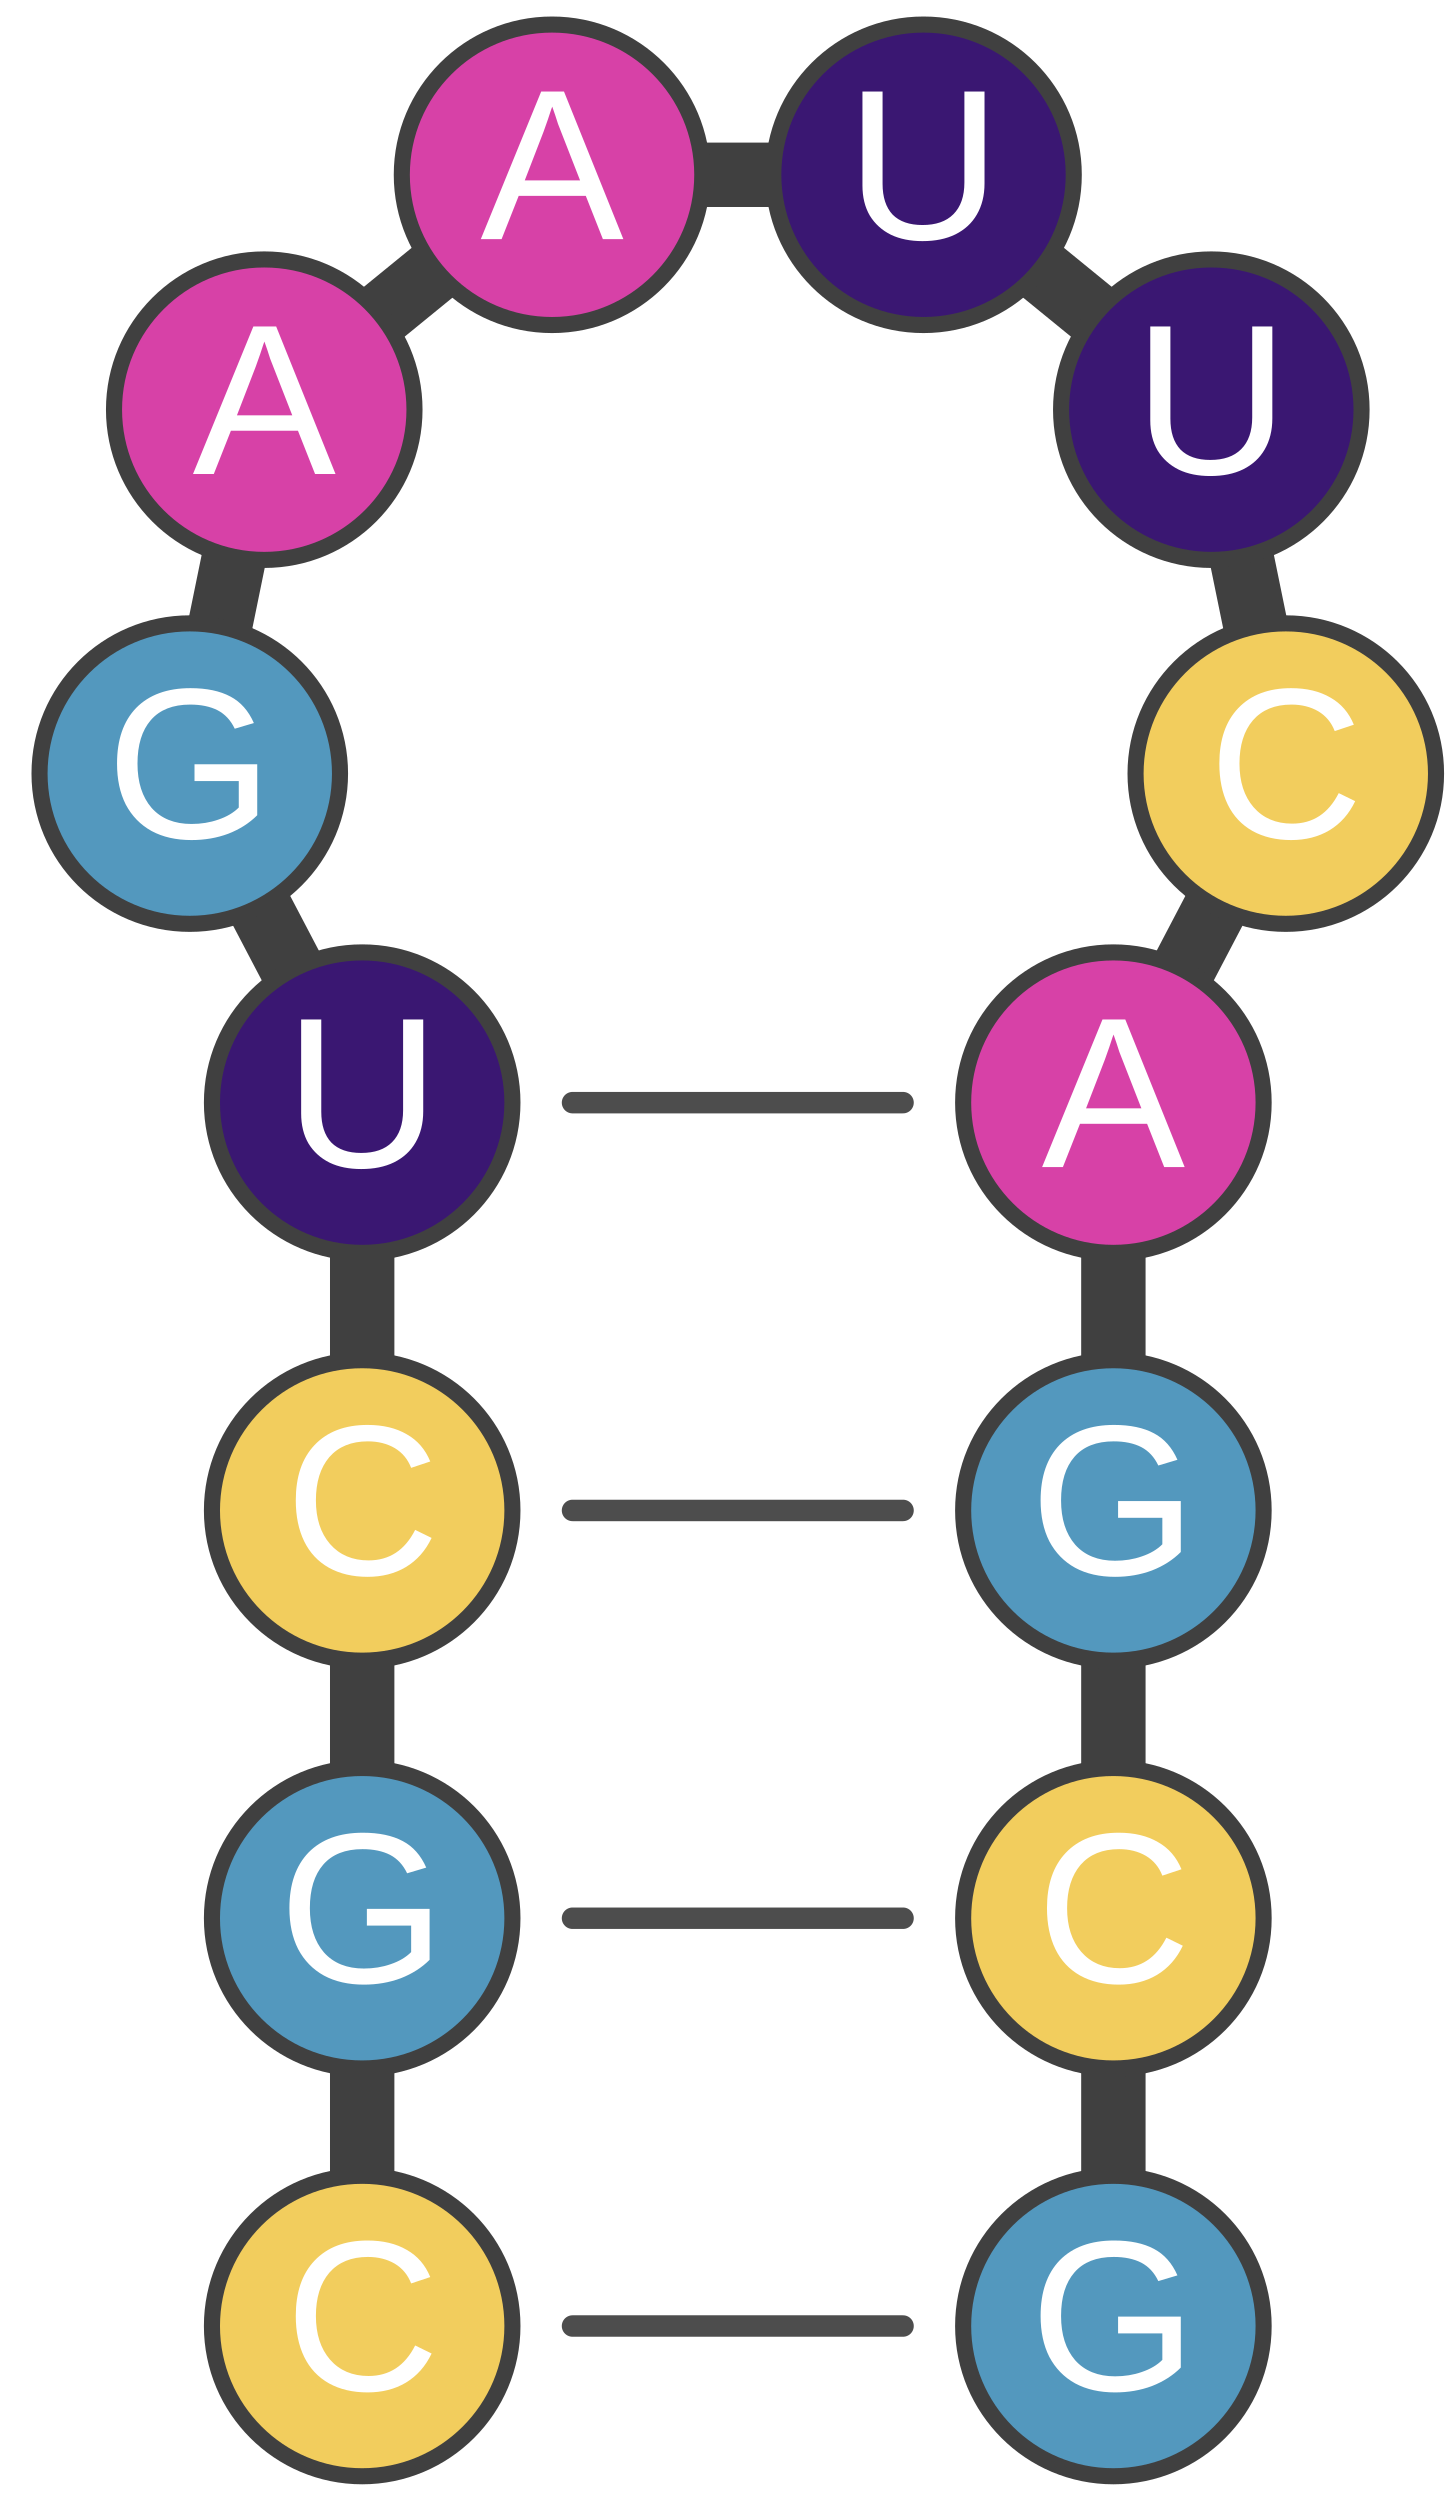
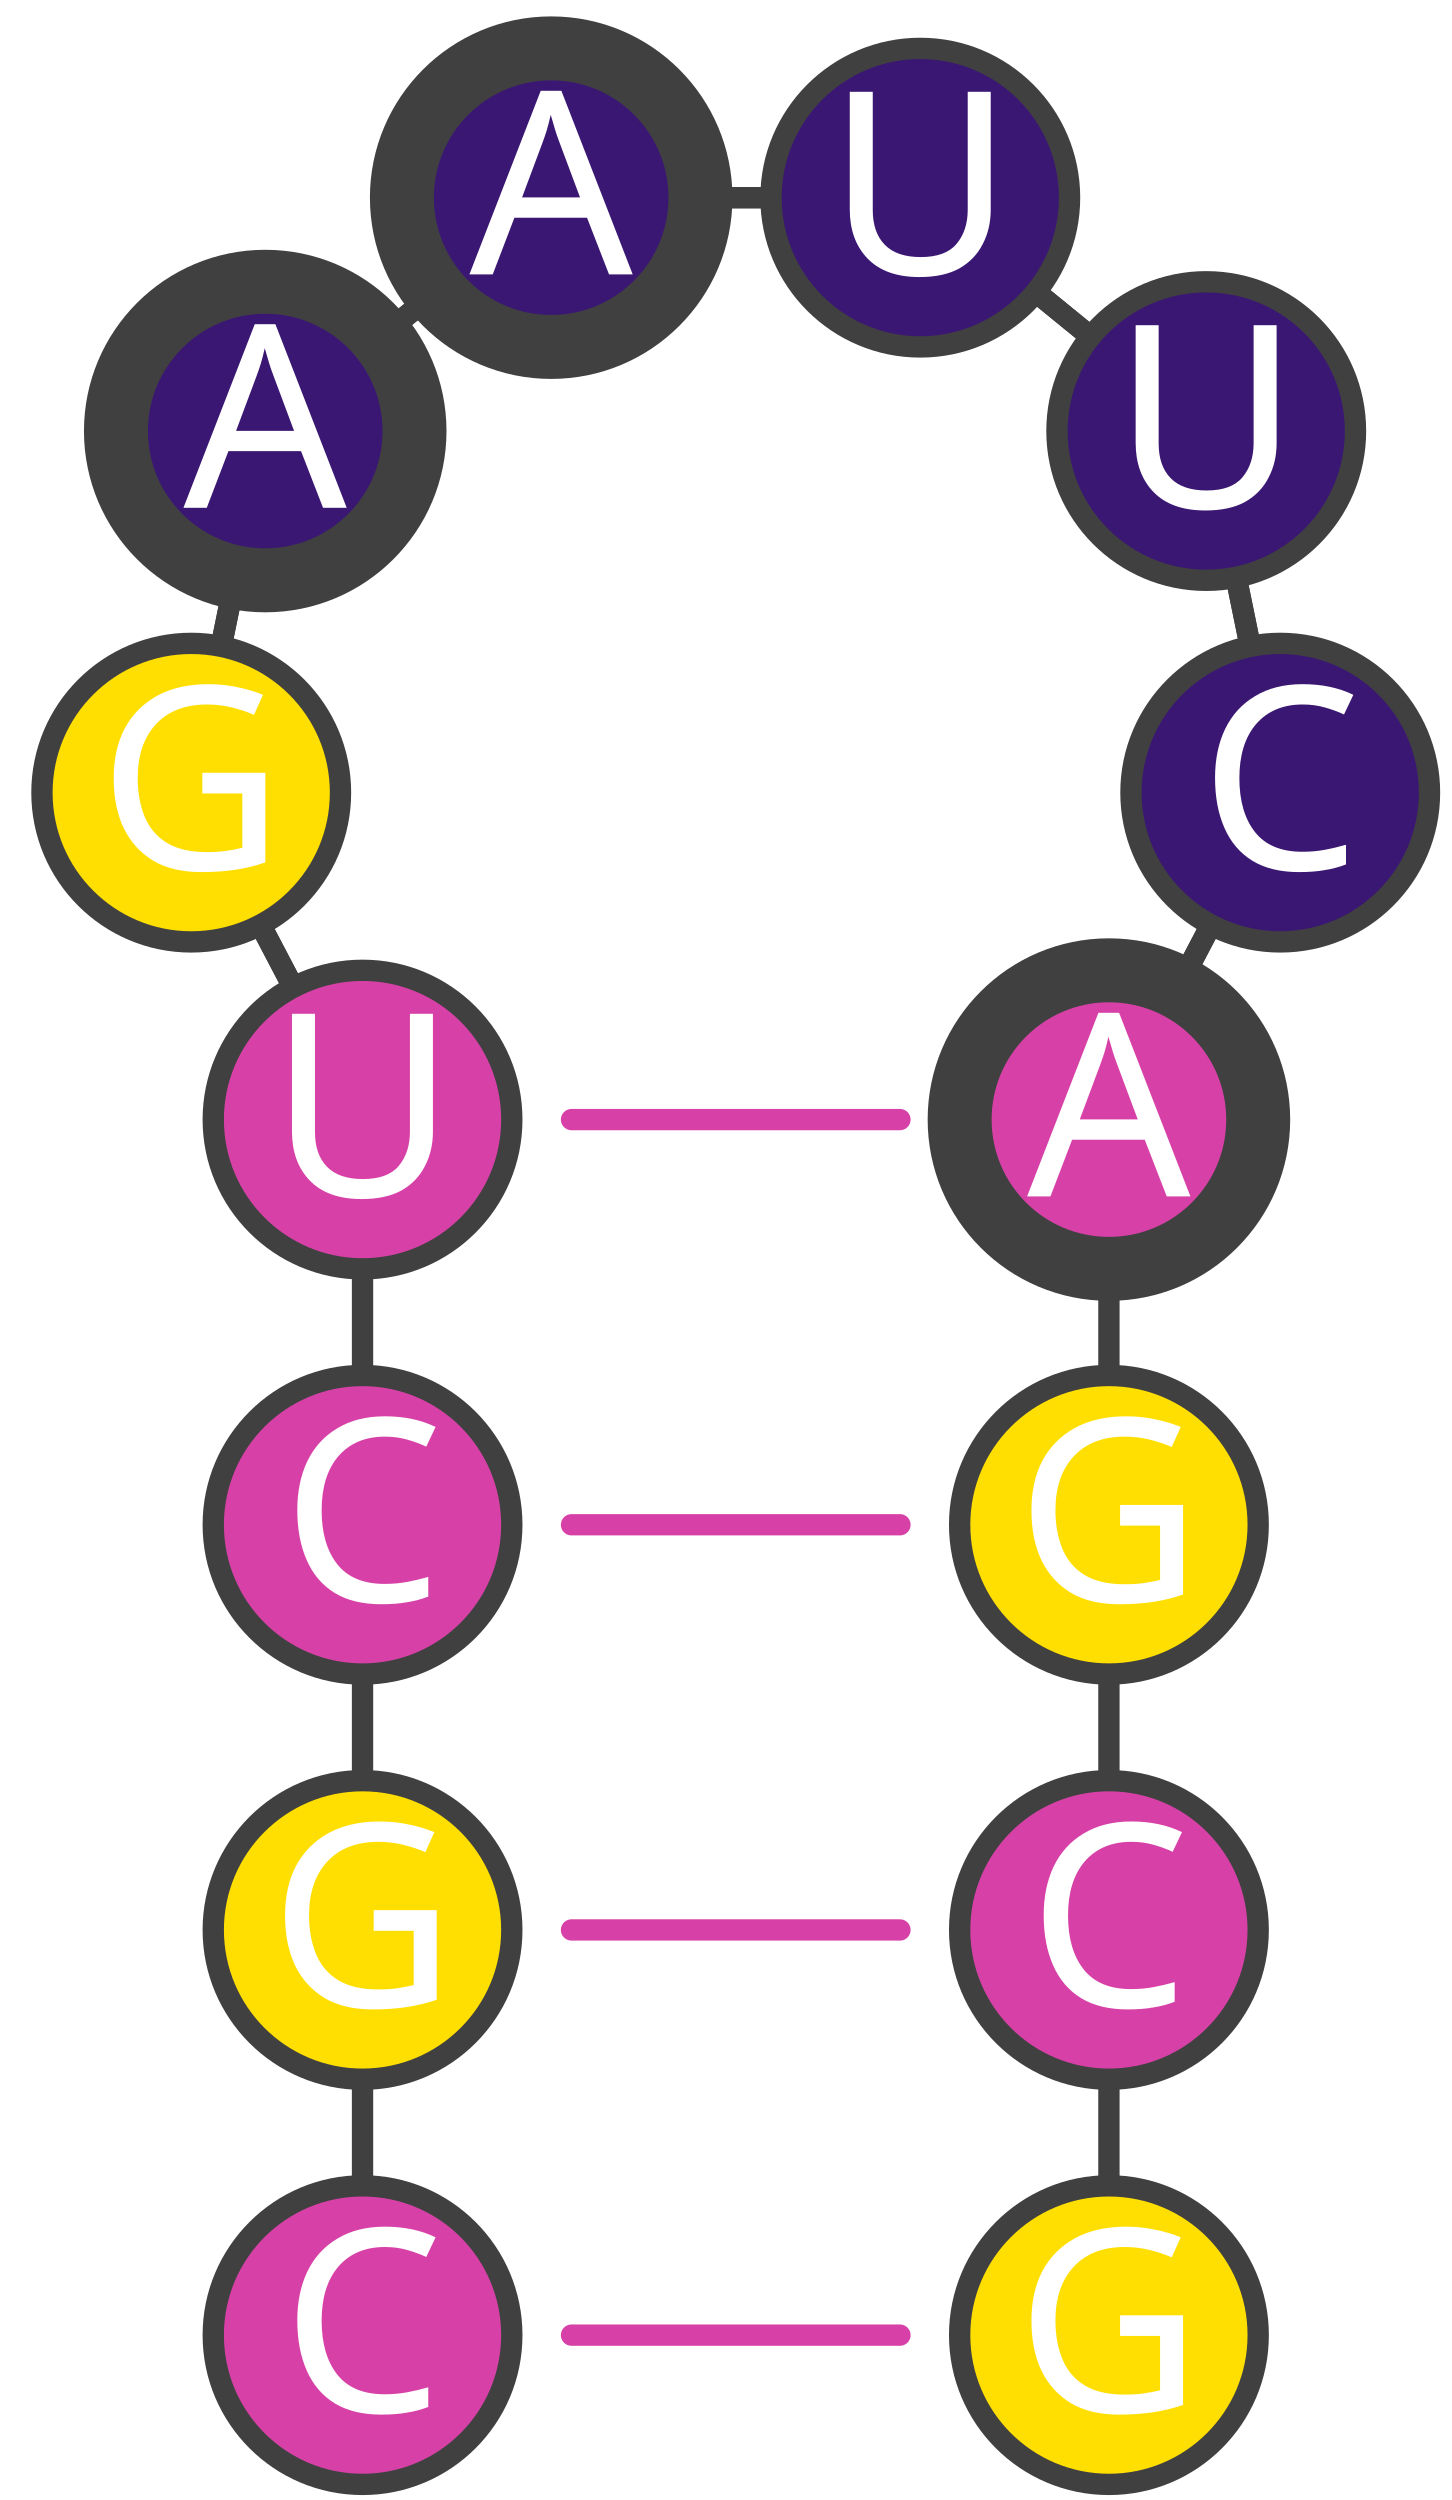
- <svg xmlns="http://www.w3.org/2000/svg" viewBox="0 0 67.316 116.481">
-   <path d="M26.675,108.375l15.4,0.0" style="fill:none;stroke:rgb(77, 77, 77);stroke-width:1.0;stroke-linecap:round;" />
-   <path d="M26.675,89.375l15.4,0.0" style="fill:none;stroke:rgb(77, 77, 77);stroke-width:1.0;stroke-linecap:round;" />
-   <path d="M26.675,70.375l15.4,0.0" style="fill:none;stroke:rgb(77, 77, 77);stroke-width:1.0;stroke-linecap:round;" />
-   <path d="M26.675,51.375l15.4,0.0" style="fill:none;stroke:rgb(77, 77, 77);stroke-width:1.0;stroke-linecap:round;" />
-   <path d="M16.875,101.375l0.0,-5.0" style="fill:none;stroke:rgb(64, 64, 64);stroke-width:3.0;" />
-   <path d="M16.875,82.375l0.0,-5.0" style="fill:none;stroke:rgb(64, 64, 64);stroke-width:3.0;" />
-   <path d="M16.875,63.375l0.0,-5.0" style="fill:none;stroke:rgb(64, 64, 64);stroke-width:3.0;" />
-   <path d="M13.626,45.175l-1.535,-2.93" style="fill:none;stroke:rgb(64, 64, 64);stroke-width:3.0;" />
-   <path d="M10.245,29.186l0.663,-3.241" style="fill:none;stroke:rgb(64, 64, 64);stroke-width:3.0;" />
-   <path d="M17.735,14.662l2.563,-2.091" style="fill:none;stroke:rgb(64, 64, 64);stroke-width:3.0;" />
-   <path d="M32.721,8.144l3.308,0.0" style="fill:none;stroke:rgb(64, 64, 64);stroke-width:3.0;" />
-   <path d="M48.452,12.57l2.563,2.091" style="fill:none;stroke:rgb(64, 64, 64);stroke-width:3.0;" />
-   <path d="M57.841,25.946l0.663,3.241" style="fill:none;stroke:rgb(64, 64, 64);stroke-width:3.0;" />
-   <path d="M56.659,42.245l-1.535,2.93" style="fill:none;stroke:rgb(64, 64, 64);stroke-width:3.0;" />
-   <path d="M51.875,58.375l0.0,5.0" style="fill:none;stroke:rgb(64, 64, 64);stroke-width:3.0;" />
-   <path d="M51.875,77.375l0.0,5.0" style="fill:none;stroke:rgb(64, 64, 64);stroke-width:3.0;" />
-   <path d="M51.875,96.375l0.0,5.0" style="fill:none;stroke:rgb(64, 64, 64);stroke-width:3.0;" />
+ <svg xmlns="http://www.w3.org/2000/svg" viewBox="0 0 68.066 117.231">
+   <path d="M26.8,109.5l15.4,0.0" style="fill:none;stroke:rgb(215, 65, 167);stroke-width:1.0;stroke-linecap:round;" />
+   <path d="M26.8,90.5l15.4,0.0" style="fill:none;stroke:rgb(215, 65, 167);stroke-width:1.0;stroke-linecap:round;" />
+   <path d="M26.8,71.5l15.4,0.0" style="fill:none;stroke:rgb(215, 65, 167);stroke-width:1.0;stroke-linecap:round;" />
+   <path d="M26.8,52.5l15.4,0.0" style="fill:none;stroke:rgb(215, 65, 167);stroke-width:1.0;stroke-linecap:round;" />
+   <path d="M17.0,102.5l0.0,-5.0" style="fill:none;stroke:rgb(64, 64, 64);stroke-width:1.0;" />
+   <path d="M17.0,83.5l0.0,-5.0" style="fill:none;stroke:rgb(64, 64, 64);stroke-width:1.0;" />
+   <path d="M17.0,64.5l0.0,-5.0" style="fill:none;stroke:rgb(64, 64, 64);stroke-width:1.0;" />
+   <path d="M52.0,59.5l0.0,5.0" style="fill:none;stroke:rgb(64, 64, 64);stroke-width:1.0;" />
+   <path d="M52.0,78.5l0.0,5.0" style="fill:none;stroke:rgb(64, 64, 64);stroke-width:1.0;" />
+   <path d="M52.0,97.5l0.0,5.0" style="fill:none;stroke:rgb(64, 64, 64);stroke-width:1.0;" />
+   <path d="M13.751,46.3l-1.535,-2.93" style="fill:none;stroke:rgb(64, 64, 64);stroke-width:1.0;" />
+   <path d="M10.37,30.311l0.663,-3.241" style="fill:none;stroke:rgb(64, 64, 64);stroke-width:1.0;" />
+   <path d="M17.86,15.787l2.563,-2.091" style="fill:none;stroke:rgb(64, 64, 64);stroke-width:1.0;" />
+   <path d="M32.846,9.269l3.308,0.0" style="fill:none;stroke:rgb(64, 64, 64);stroke-width:1.0;" />
+   <path d="M48.577,13.695l2.563,2.091" style="fill:none;stroke:rgb(64, 64, 64);stroke-width:1.0;" />
+   <path d="M57.966,27.071l0.663,3.241" style="fill:none;stroke:rgb(64, 64, 64);stroke-width:1.0;" />
+   <path d="M56.784,43.37l-1.535,2.93" style="fill:none;stroke:rgb(64, 64, 64);stroke-width:1.0;" />
+   <path d="M13.751,46.3l-1.535,-2.93" style="fill:none;stroke:rgb(64, 64, 64);stroke-width:1.0;" />
+   <path d="M10.37,30.311l0.663,-3.241" style="fill:none;stroke:rgb(64, 64, 64);stroke-width:1.0;" />
+   <path d="M17.86,15.787l2.563,-2.091" style="fill:none;stroke:rgb(64, 64, 64);stroke-width:1.0;" />
+   <path d="M32.846,9.269l3.308,0.0" style="fill:none;stroke:rgb(64, 64, 64);stroke-width:1.0;" />
+   <path d="M48.577,13.695l2.563,2.091" style="fill:none;stroke:rgb(64, 64, 64);stroke-width:1.0;" />
+   <path d="M57.966,27.071l0.663,3.241" style="fill:none;stroke:rgb(64, 64, 64);stroke-width:1.0;" />
+   <path d="M56.784,43.37l-1.535,2.93" style="fill:none;stroke:rgb(64, 64, 64);stroke-width:1.0;" />
  <g>
-     <circle cx="16.875" cy="108.375" r="7.0" stroke="rgb(64, 64, 64)" stroke-width="0.75" fill="rgb(242, 205, 93)" />
-     <text x="16.875" y="108.375" text-anchor="middle" dy=".3em" style="fill:rgb(255, 255, 255);font-family:Arial;font-size:10;">C</text>
+     <circle cx="17.0" cy="109.5" r="7.0" stroke="rgb(64, 64, 64)" stroke-width="1.0" fill="rgb(215, 65, 167)" />
+     <text x="17.0" y="109.5" text-anchor="middle" dy=".3em" style="fill:rgb(255, 255, 255);font-family:Futura;font-size:12;">C</text>
  </g>
  <g>
-     <circle cx="16.875" cy="89.375" r="7.0" stroke="rgb(64, 64, 64)" stroke-width="0.75" fill="rgb(83, 152, 190)" />
-     <text x="16.875" y="89.375" text-anchor="middle" dy=".3em" style="fill:rgb(255, 255, 255);font-family:Arial;font-size:10;">G</text>
+     <circle cx="17.0" cy="90.5" r="7.0" stroke="rgb(64, 64, 64)" stroke-width="1.0" fill="rgb(255, 223, 1)" />
+     <text x="17.0" y="90.5" text-anchor="middle" dy=".3em" style="fill:rgb(255, 255, 255);font-family:Futura;font-size:12;">G</text>
  </g>
  <g>
-     <circle cx="16.875" cy="70.375" r="7.0" stroke="rgb(64, 64, 64)" stroke-width="0.75" fill="rgb(242, 205, 93)" />
-     <text x="16.875" y="70.375" text-anchor="middle" dy=".3em" style="fill:rgb(255, 255, 255);font-family:Arial;font-size:10;">C</text>
+     <circle cx="17.0" cy="71.5" r="7.0" stroke="rgb(64, 64, 64)" stroke-width="1.0" fill="rgb(215, 65, 167)" />
+     <text x="17.0" y="71.5" text-anchor="middle" dy=".3em" style="fill:rgb(255, 255, 255);font-family:Futura;font-size:12;">C</text>
  </g>
  <g>
-     <circle cx="16.875" cy="51.375" r="7.0" stroke="rgb(64, 64, 64)" stroke-width="0.75" fill="rgb(58, 23, 114)" />
-     <text x="16.875" y="51.375" text-anchor="middle" dy=".3em" style="fill:rgb(255, 255, 255);font-family:Arial;font-size:10;">U</text>
+     <circle cx="17.0" cy="52.5" r="7.0" stroke="rgb(64, 64, 64)" stroke-width="1.0" fill="rgb(215, 65, 167)" />
+     <text x="17.0" y="52.5" text-anchor="middle" dy=".3em" style="fill:rgb(255, 255, 255);font-family:Futura;font-size:12;">U</text>
  </g>
  <g>
-     <circle cx="8.842" cy="36.044" r="7.0" stroke="rgb(64, 64, 64)" stroke-width="0.75" fill="rgb(83, 152, 190)" />
-     <text x="8.842" y="36.044" text-anchor="middle" dy=".3em" style="fill:rgb(255, 255, 255);font-family:Arial;font-size:10;">G</text>
+     <circle cx="8.967" cy="37.169" r="7.0" stroke="rgb(64, 64, 64)" stroke-width="1.0" fill="rgb(255, 223, 1)" />
+     <text x="8.967" y="37.169" text-anchor="middle" dy=".3em" style="fill:rgb(255, 255, 255);font-family:Futura;font-size:12;">G</text>
  </g>
  <g>
-     <circle cx="12.312" cy="19.088" r="7.0" stroke="rgb(64, 64, 64)" stroke-width="0.75" fill="rgb(215, 65, 167)" />
-     <text x="12.312" y="19.088" text-anchor="middle" dy=".3em" style="fill:rgb(255, 255, 255);font-family:Arial;font-size:10;">A</text>
+     <circle cx="12.437" cy="20.213" r="7.0" stroke="rgb(64, 64, 64)" stroke-width="3.0" fill="rgb(58, 23, 114)" />
+     <text x="12.437" y="20.213" text-anchor="middle" dy=".3em" style="fill:rgb(255, 255, 255);font-family:Futura;font-size:12;">A</text>
  </g>
  <g>
-     <circle cx="25.721" cy="8.144" r="7.0" stroke="rgb(64, 64, 64)" stroke-width="0.75" fill="rgb(215, 65, 167)" />
-     <text x="25.721" y="8.144" text-anchor="middle" dy=".3em" style="fill:rgb(255, 255, 255);font-family:Arial;font-size:10;">A</text>
+     <circle cx="25.846" cy="9.269" r="7.0" stroke="rgb(64, 64, 64)" stroke-width="3.0" fill="rgb(58, 23, 114)" />
+     <text x="25.846" y="9.269" text-anchor="middle" dy=".3em" style="fill:rgb(255, 255, 255);font-family:Futura;font-size:12;">A</text>
  </g>
  <g>
-     <circle cx="43.029" cy="8.144" r="7.0" stroke="rgb(64, 64, 64)" stroke-width="0.75" fill="rgb(58, 23, 114)" />
-     <text x="43.029" y="8.144" text-anchor="middle" dy=".3em" style="fill:rgb(255, 255, 255);font-family:Arial;font-size:10;">U</text>
+     <circle cx="43.154" cy="9.269" r="7.0" stroke="rgb(64, 64, 64)" stroke-width="1.0" fill="rgb(58, 23, 114)" />
+     <text x="43.154" y="9.269" text-anchor="middle" dy=".3em" style="fill:rgb(255, 255, 255);font-family:Futura;font-size:12;">U</text>
  </g>
  <g>
-     <circle cx="56.438" cy="19.088" r="7.0" stroke="rgb(64, 64, 64)" stroke-width="0.75" fill="rgb(58, 23, 114)" />
-     <text x="56.438" y="19.088" text-anchor="middle" dy=".3em" style="fill:rgb(255, 255, 255);font-family:Arial;font-size:10;">U</text>
+     <circle cx="56.563" cy="20.213" r="7.0" stroke="rgb(64, 64, 64)" stroke-width="1.0" fill="rgb(58, 23, 114)" />
+     <text x="56.563" y="20.213" text-anchor="middle" dy=".3em" style="fill:rgb(255, 255, 255);font-family:Futura;font-size:12;">U</text>
  </g>
  <g>
-     <circle cx="59.908" cy="36.044" r="7.0" stroke="rgb(64, 64, 64)" stroke-width="0.75" fill="rgb(242, 205, 93)" />
-     <text x="59.908" y="36.044" text-anchor="middle" dy=".3em" style="fill:rgb(255, 255, 255);font-family:Arial;font-size:10;">C</text>
+     <circle cx="60.033" cy="37.169" r="7.0" stroke="rgb(64, 64, 64)" stroke-width="1.0" fill="rgb(58, 23, 114)" />
+     <text x="60.033" y="37.169" text-anchor="middle" dy=".3em" style="fill:rgb(255, 255, 255);font-family:Futura;font-size:12;">C</text>
  </g>
  <g>
-     <circle cx="51.875" cy="51.375" r="7.0" stroke="rgb(64, 64, 64)" stroke-width="0.75" fill="rgb(215, 65, 167)" />
-     <text x="51.875" y="51.375" text-anchor="middle" dy=".3em" style="fill:rgb(255, 255, 255);font-family:Arial;font-size:10;">A</text>
+     <circle cx="52.0" cy="52.5" r="7.0" stroke="rgb(64, 64, 64)" stroke-width="3.0" fill="rgb(215, 65, 167)" />
+     <text x="52.0" y="52.5" text-anchor="middle" dy=".3em" style="fill:rgb(255, 255, 255);font-family:Futura;font-size:12;">A</text>
  </g>
  <g>
-     <circle cx="51.875" cy="70.375" r="7.0" stroke="rgb(64, 64, 64)" stroke-width="0.75" fill="rgb(83, 152, 190)" />
-     <text x="51.875" y="70.375" text-anchor="middle" dy=".3em" style="fill:rgb(255, 255, 255);font-family:Arial;font-size:10;">G</text>
+     <circle cx="52.0" cy="71.5" r="7.0" stroke="rgb(64, 64, 64)" stroke-width="1.0" fill="rgb(255, 223, 1)" />
+     <text x="52.0" y="71.5" text-anchor="middle" dy=".3em" style="fill:rgb(255, 255, 255);font-family:Futura;font-size:12;">G</text>
  </g>
  <g>
-     <circle cx="51.875" cy="89.375" r="7.0" stroke="rgb(64, 64, 64)" stroke-width="0.75" fill="rgb(242, 205, 93)" />
-     <text x="51.875" y="89.375" text-anchor="middle" dy=".3em" style="fill:rgb(255, 255, 255);font-family:Arial;font-size:10;">C</text>
+     <circle cx="52.0" cy="90.5" r="7.0" stroke="rgb(64, 64, 64)" stroke-width="1.0" fill="rgb(215, 65, 167)" />
+     <text x="52.0" y="90.5" text-anchor="middle" dy=".3em" style="fill:rgb(255, 255, 255);font-family:Futura;font-size:12;">C</text>
  </g>
  <g>
-     <circle cx="51.875" cy="108.375" r="7.0" stroke="rgb(64, 64, 64)" stroke-width="0.75" fill="rgb(83, 152, 190)" />
-     <text x="51.875" y="108.375" text-anchor="middle" dy=".3em" style="fill:rgb(255, 255, 255);font-family:Arial;font-size:10;">G</text>
+     <circle cx="52.0" cy="109.5" r="7.0" stroke="rgb(64, 64, 64)" stroke-width="1.0" fill="rgb(255, 223, 1)" />
+     <text x="52.0" y="109.5" text-anchor="middle" dy=".3em" style="fill:rgb(255, 255, 255);font-family:Futura;font-size:12;">G</text>
  </g>
</svg>
